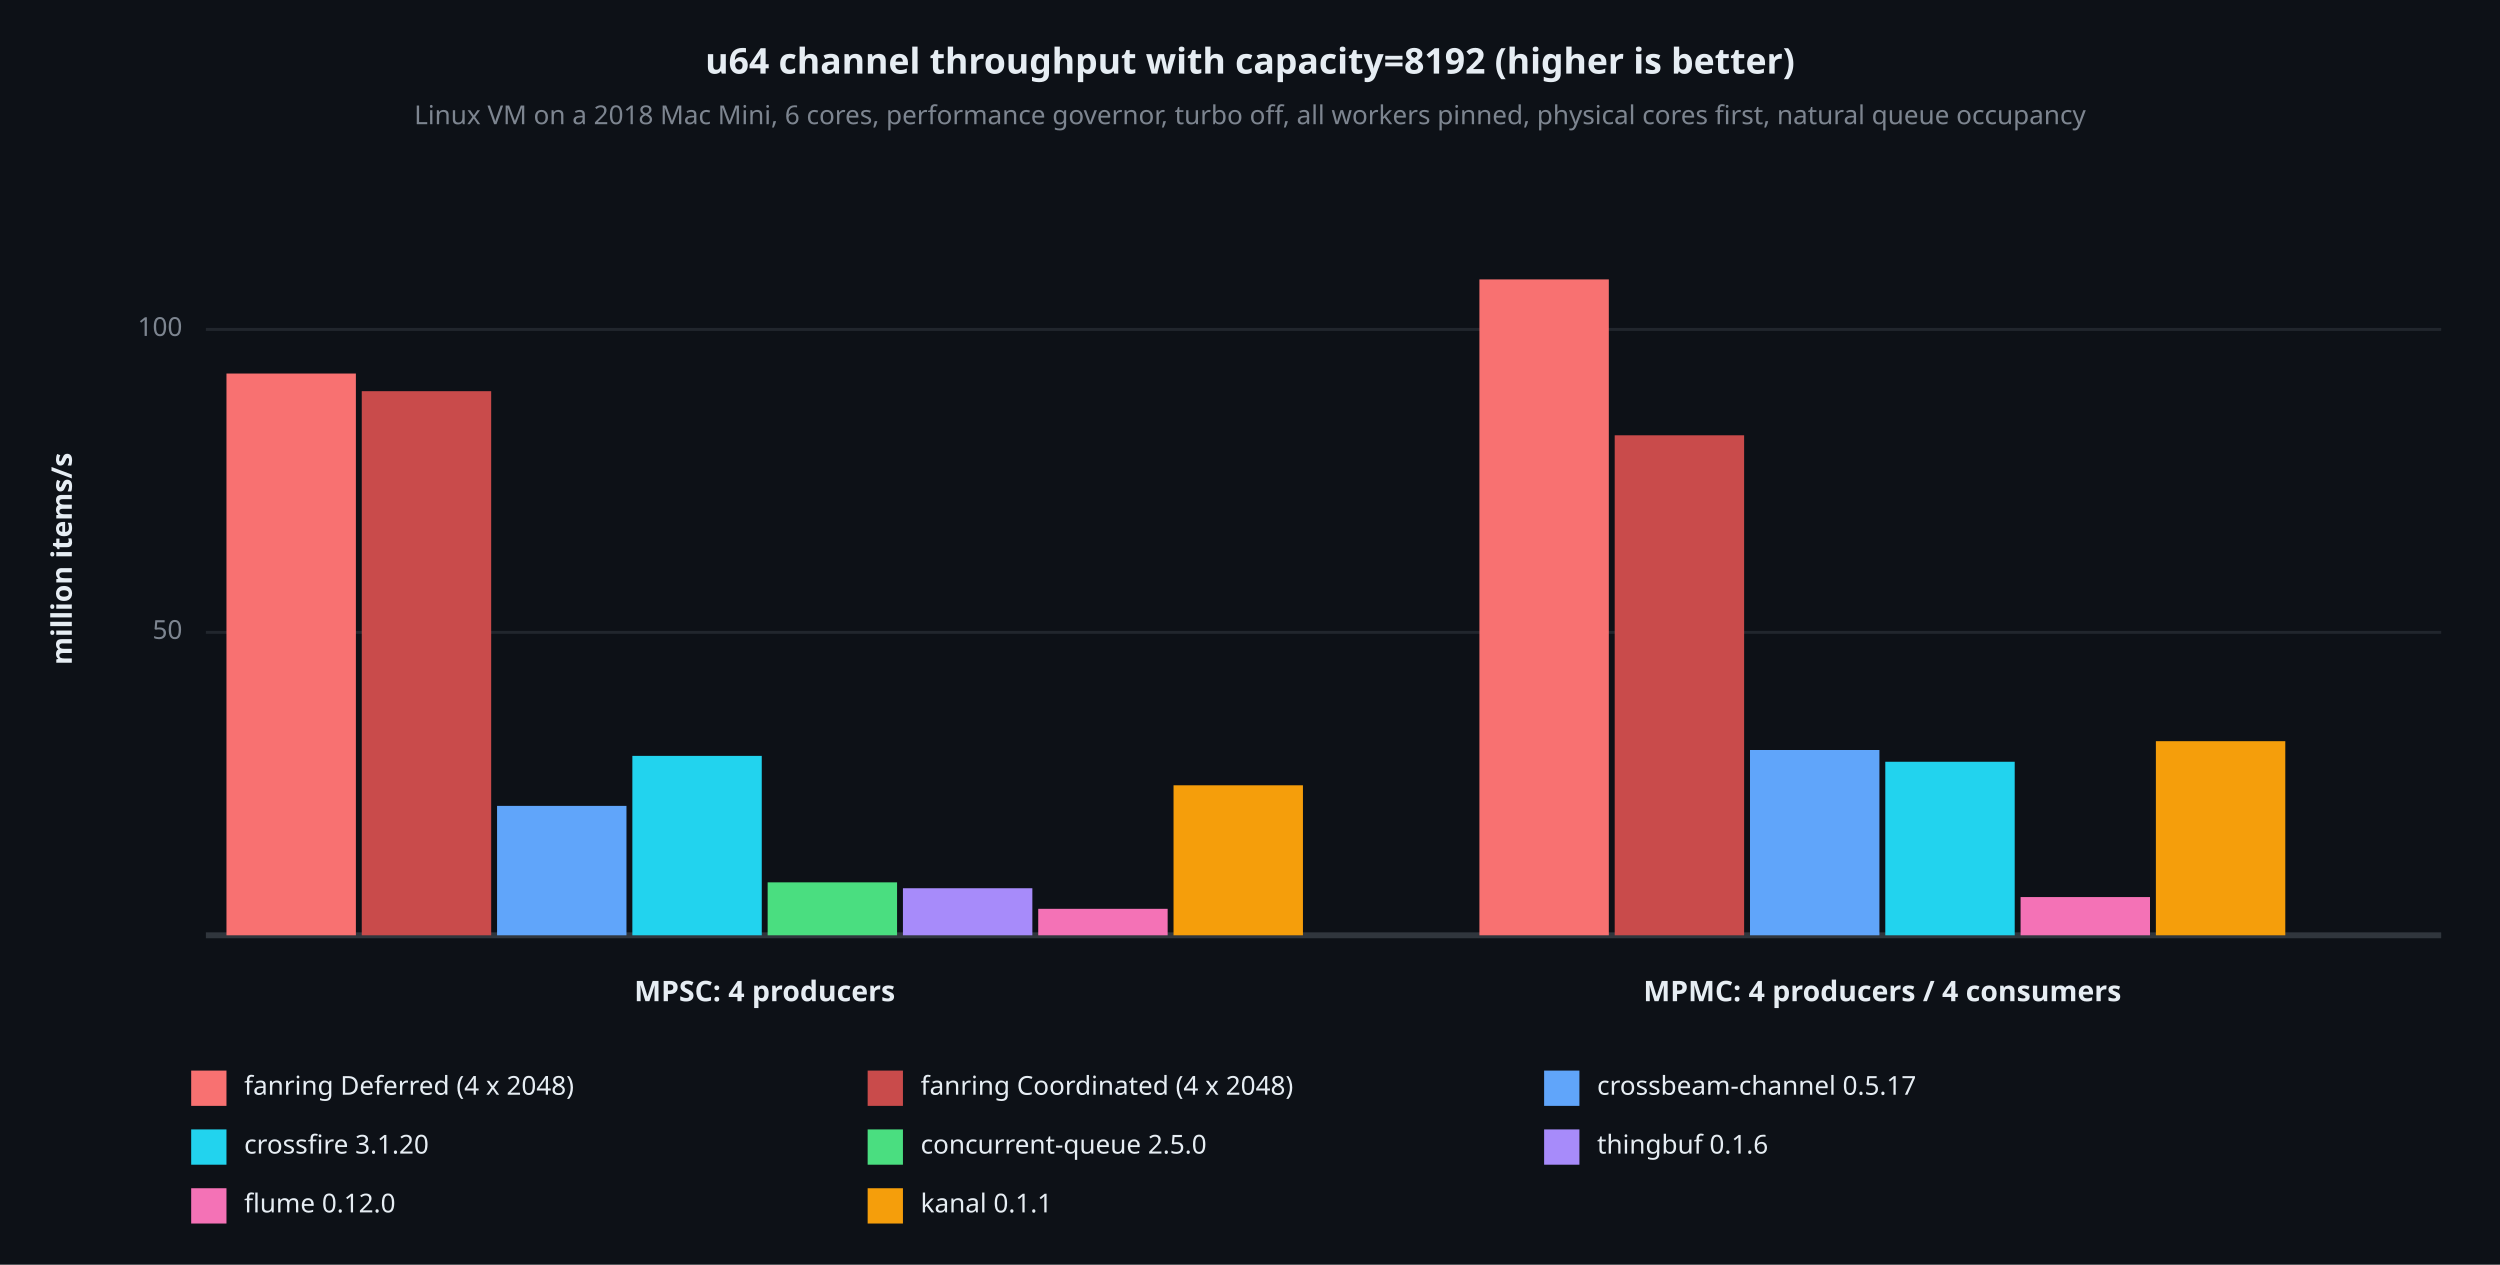
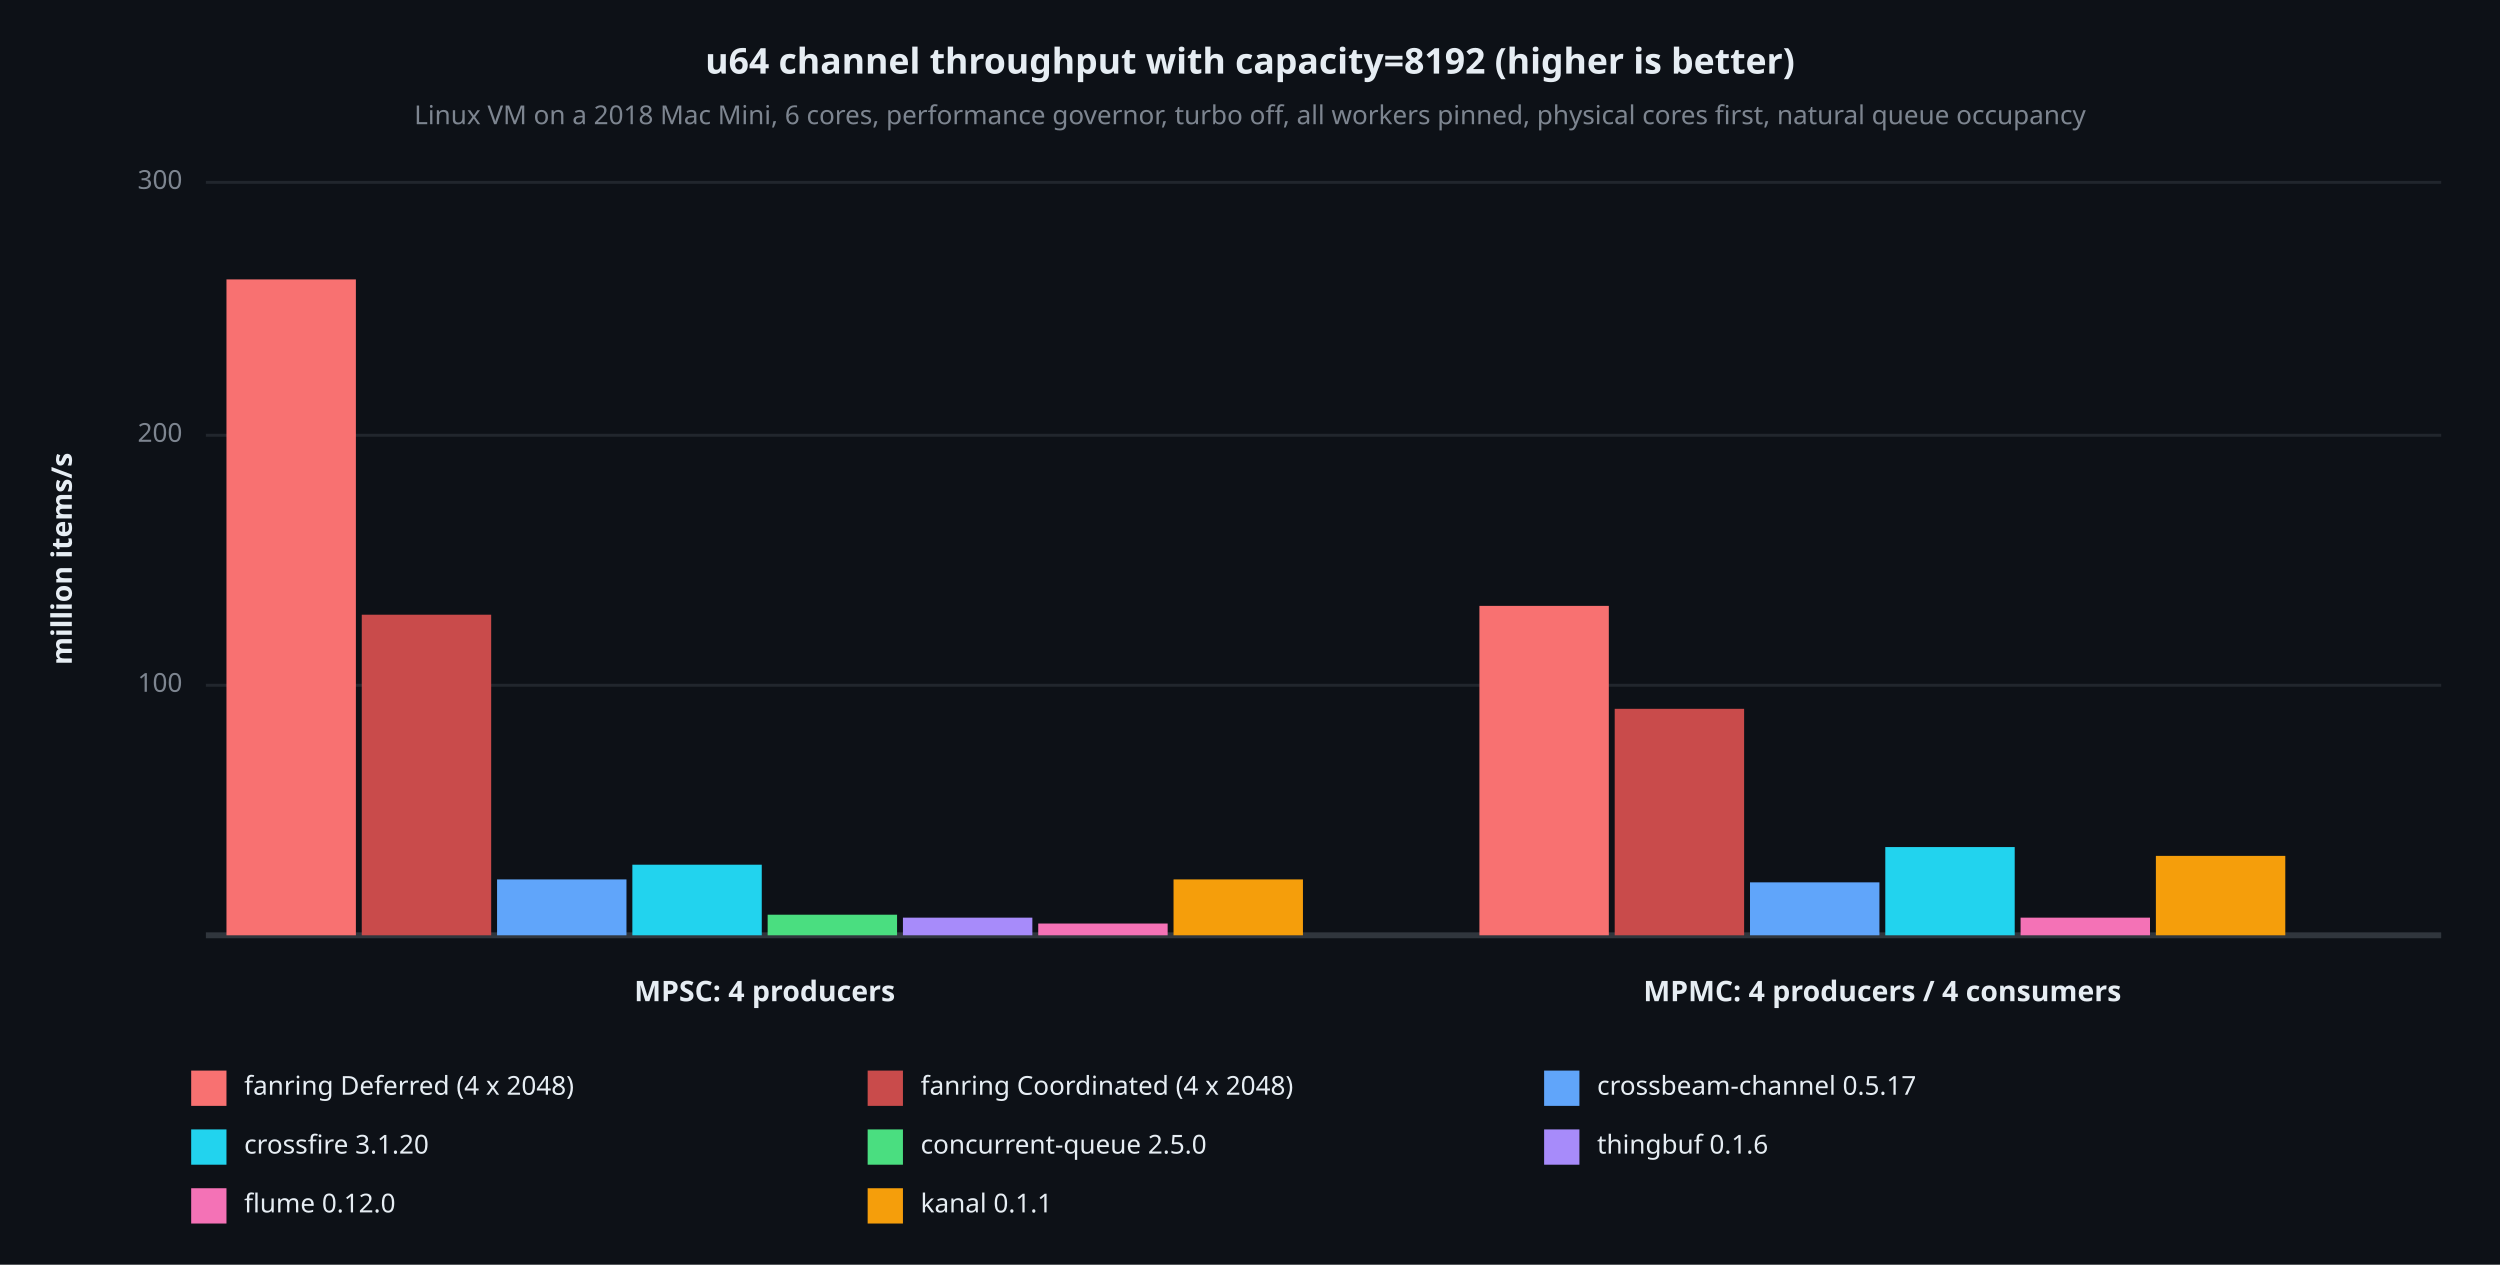
<svg xmlns="http://www.w3.org/2000/svg" viewBox="0 0 850 430" font-family="system-ui, -apple-system, sans-serif">
  <rect x="0" y="0" width="850" height="430" opacity="1" fill="#0D1117" stroke="none" />
  <text x="425" y="22" dy="0.5ex" text-anchor="middle" font-family="sans-serif" font-size="12.097" opacity="1" fill="#E6EDF3" font-weight="bold">
u64 channel throughput with capacity=8192 (higher is better)
</text>
  <text x="425" y="40" dy="0.5ex" text-anchor="middle" font-family="sans-serif" font-size="8.871" opacity="1" fill="#7D8590">
Linux VM on a 2018 Mac Mini, 6 cores, performance governor, turbo off, all workers pinned, physical cores first, natural queue occupancy
</text>
  <text x="22" y="190" dy="0.5ex" text-anchor="middle" font-family="sans-serif" font-size="9.677" opacity="1" fill="#E6EDF3" font-weight="bold" transform="rotate(270, 22, 190)">
million items/s
</text>
-   <polyline fill="none" opacity="1" stroke="#21262D" stroke-width="1" points="70,215 830,215 " />
-   <text x="62" y="215" dy="0.5ex" text-anchor="end" font-family="sans-serif" font-size="8.871" opacity="1" fill="#7D8590">
- 50
- </text>
-   <polyline fill="none" opacity="1" stroke="#21262D" stroke-width="1" points="70,112 830,112 " />
-   <text x="62" y="112" dy="0.5ex" text-anchor="end" font-family="sans-serif" font-size="8.871" opacity="1" fill="#7D8590">
+   <polyline fill="none" opacity="1" stroke="#21262D" stroke-width="1" points="70,233 830,233 " />
+   <text x="62" y="233" dy="0.5ex" text-anchor="end" font-family="sans-serif" font-size="8.871" opacity="1" fill="#7D8590">
100
</text>
+   <polyline fill="none" opacity="1" stroke="#21262D" stroke-width="1" points="70,148 830,148 " />
+   <text x="62" y="148" dy="0.5ex" text-anchor="end" font-family="sans-serif" font-size="8.871" opacity="1" fill="#7D8590">
+ 200
+ </text>
+   <polyline fill="none" opacity="1" stroke="#21262D" stroke-width="1" points="70,62 830,62 " />
+   <text x="62" y="62" dy="0.5ex" text-anchor="end" font-family="sans-serif" font-size="8.871" opacity="1" fill="#7D8590">
+ 300
+ </text>
  <polyline fill="none" opacity="1" stroke="#30363D" stroke-width="2" points="70,318 830,318 " />
-   <rect x="77" y="127" width="44" height="191" opacity="1" fill="#F87171" stroke="none" />
-   <rect x="123" y="133" width="44" height="185" opacity="1" fill="#C94B4B" stroke="none" />
-   <rect x="169" y="274" width="44" height="44" opacity="1" fill="#60A5FA" stroke="none" />
-   <rect x="215" y="257" width="44" height="61" opacity="1" fill="#22D3EE" stroke="none" />
-   <rect x="261" y="300" width="44" height="18" opacity="1" fill="#4ADE80" stroke="none" />
-   <rect x="307" y="302" width="44" height="16" opacity="1" fill="#A78BFA" stroke="none" />
-   <rect x="353" y="309" width="44" height="9" opacity="1" fill="#F472B6" stroke="none" />
-   <rect x="399" y="267" width="44" height="51" opacity="1" fill="#F59E0B" stroke="none" />
+   <rect x="77" y="95" width="44" height="223" opacity="1" fill="#F87171" stroke="none" />
+   <rect x="123" y="209" width="44" height="109" opacity="1" fill="#C94B4B" stroke="none" />
+   <rect x="169" y="299" width="44" height="19" opacity="1" fill="#60A5FA" stroke="none" />
+   <rect x="215" y="294" width="44" height="24" opacity="1" fill="#22D3EE" stroke="none" />
+   <rect x="261" y="311" width="44" height="7" opacity="1" fill="#4ADE80" stroke="none" />
+   <rect x="307" y="312" width="44" height="6" opacity="1" fill="#A78BFA" stroke="none" />
+   <rect x="353" y="314" width="44" height="4" opacity="1" fill="#F472B6" stroke="none" />
+   <rect x="399" y="299" width="44" height="19" opacity="1" fill="#F59E0B" stroke="none" />
  <text x="260" y="338" dy="0.5ex" text-anchor="middle" font-family="sans-serif" font-size="9.677" opacity="1" fill="#E6EDF3" font-weight="bold">
MPSC: 4 producers
</text>
-   <rect x="503" y="95" width="44" height="223" opacity="1" fill="#F87171" stroke="none" />
-   <rect x="549" y="148" width="44" height="170" opacity="1" fill="#C94B4B" stroke="none" />
-   <rect x="595" y="255" width="44" height="63" opacity="1" fill="#60A5FA" stroke="none" />
-   <rect x="641" y="259" width="44" height="59" opacity="1" fill="#22D3EE" stroke="none" />
-   <rect x="687" y="305" width="44" height="13" opacity="1" fill="#F472B6" stroke="none" />
-   <rect x="733" y="252" width="44" height="66" opacity="1" fill="#F59E0B" stroke="none" />
+   <rect x="503" y="206" width="44" height="112" opacity="1" fill="#F87171" stroke="none" />
+   <rect x="549" y="241" width="44" height="77" opacity="1" fill="#C94B4B" stroke="none" />
+   <rect x="595" y="300" width="44" height="18" opacity="1" fill="#60A5FA" stroke="none" />
+   <rect x="641" y="288" width="44" height="30" opacity="1" fill="#22D3EE" stroke="none" />
+   <rect x="687" y="312" width="44" height="6" opacity="1" fill="#F472B6" stroke="none" />
+   <rect x="733" y="291" width="44" height="27" opacity="1" fill="#F59E0B" stroke="none" />
  <text x="640" y="338" dy="0.5ex" text-anchor="middle" font-family="sans-serif" font-size="9.677" opacity="1" fill="#E6EDF3" font-weight="bold">
MPMC: 4 producers / 4 consumers
</text>
  <rect x="65" y="364" width="12" height="12" opacity="1" fill="#F87171" stroke="none" />
  <text x="83" y="370" dy="0.5ex" text-anchor="start" font-family="sans-serif" font-size="8.871" opacity="1" fill="#E6EDF3">
fanring Deferred (4 x 2048)
</text>
  <rect x="295" y="364" width="12" height="12" opacity="1" fill="#C94B4B" stroke="none" />
  <text x="313" y="370" dy="0.5ex" text-anchor="start" font-family="sans-serif" font-size="8.871" opacity="1" fill="#E6EDF3">
fanring Coordinated (4 x 2048)
</text>
  <rect x="525" y="364" width="12" height="12" opacity="1" fill="#60A5FA" stroke="none" />
  <text x="543" y="370" dy="0.5ex" text-anchor="start" font-family="sans-serif" font-size="8.871" opacity="1" fill="#E6EDF3">
crossbeam-channel 0.5.17
</text>
  <rect x="65" y="384" width="12" height="12" opacity="1" fill="#22D3EE" stroke="none" />
  <text x="83" y="390" dy="0.5ex" text-anchor="start" font-family="sans-serif" font-size="8.871" opacity="1" fill="#E6EDF3">
crossfire 3.1.20
</text>
  <rect x="295" y="384" width="12" height="12" opacity="1" fill="#4ADE80" stroke="none" />
  <text x="313" y="390" dy="0.5ex" text-anchor="start" font-family="sans-serif" font-size="8.871" opacity="1" fill="#E6EDF3">
concurrent-queue 2.5.0
</text>
  <rect x="525" y="384" width="12" height="12" opacity="1" fill="#A78BFA" stroke="none" />
  <text x="543" y="390" dy="0.5ex" text-anchor="start" font-family="sans-serif" font-size="8.871" opacity="1" fill="#E6EDF3">
thingbuf 0.1.6
</text>
  <rect x="65" y="404" width="12" height="12" opacity="1" fill="#F472B6" stroke="none" />
  <text x="83" y="410" dy="0.5ex" text-anchor="start" font-family="sans-serif" font-size="8.871" opacity="1" fill="#E6EDF3">
flume 0.12.0
</text>
  <rect x="295" y="404" width="12" height="12" opacity="1" fill="#F59E0B" stroke="none" />
  <text x="313" y="410" dy="0.5ex" text-anchor="start" font-family="sans-serif" font-size="8.871" opacity="1" fill="#E6EDF3">
kanal 0.1.1
</text>
</svg>
